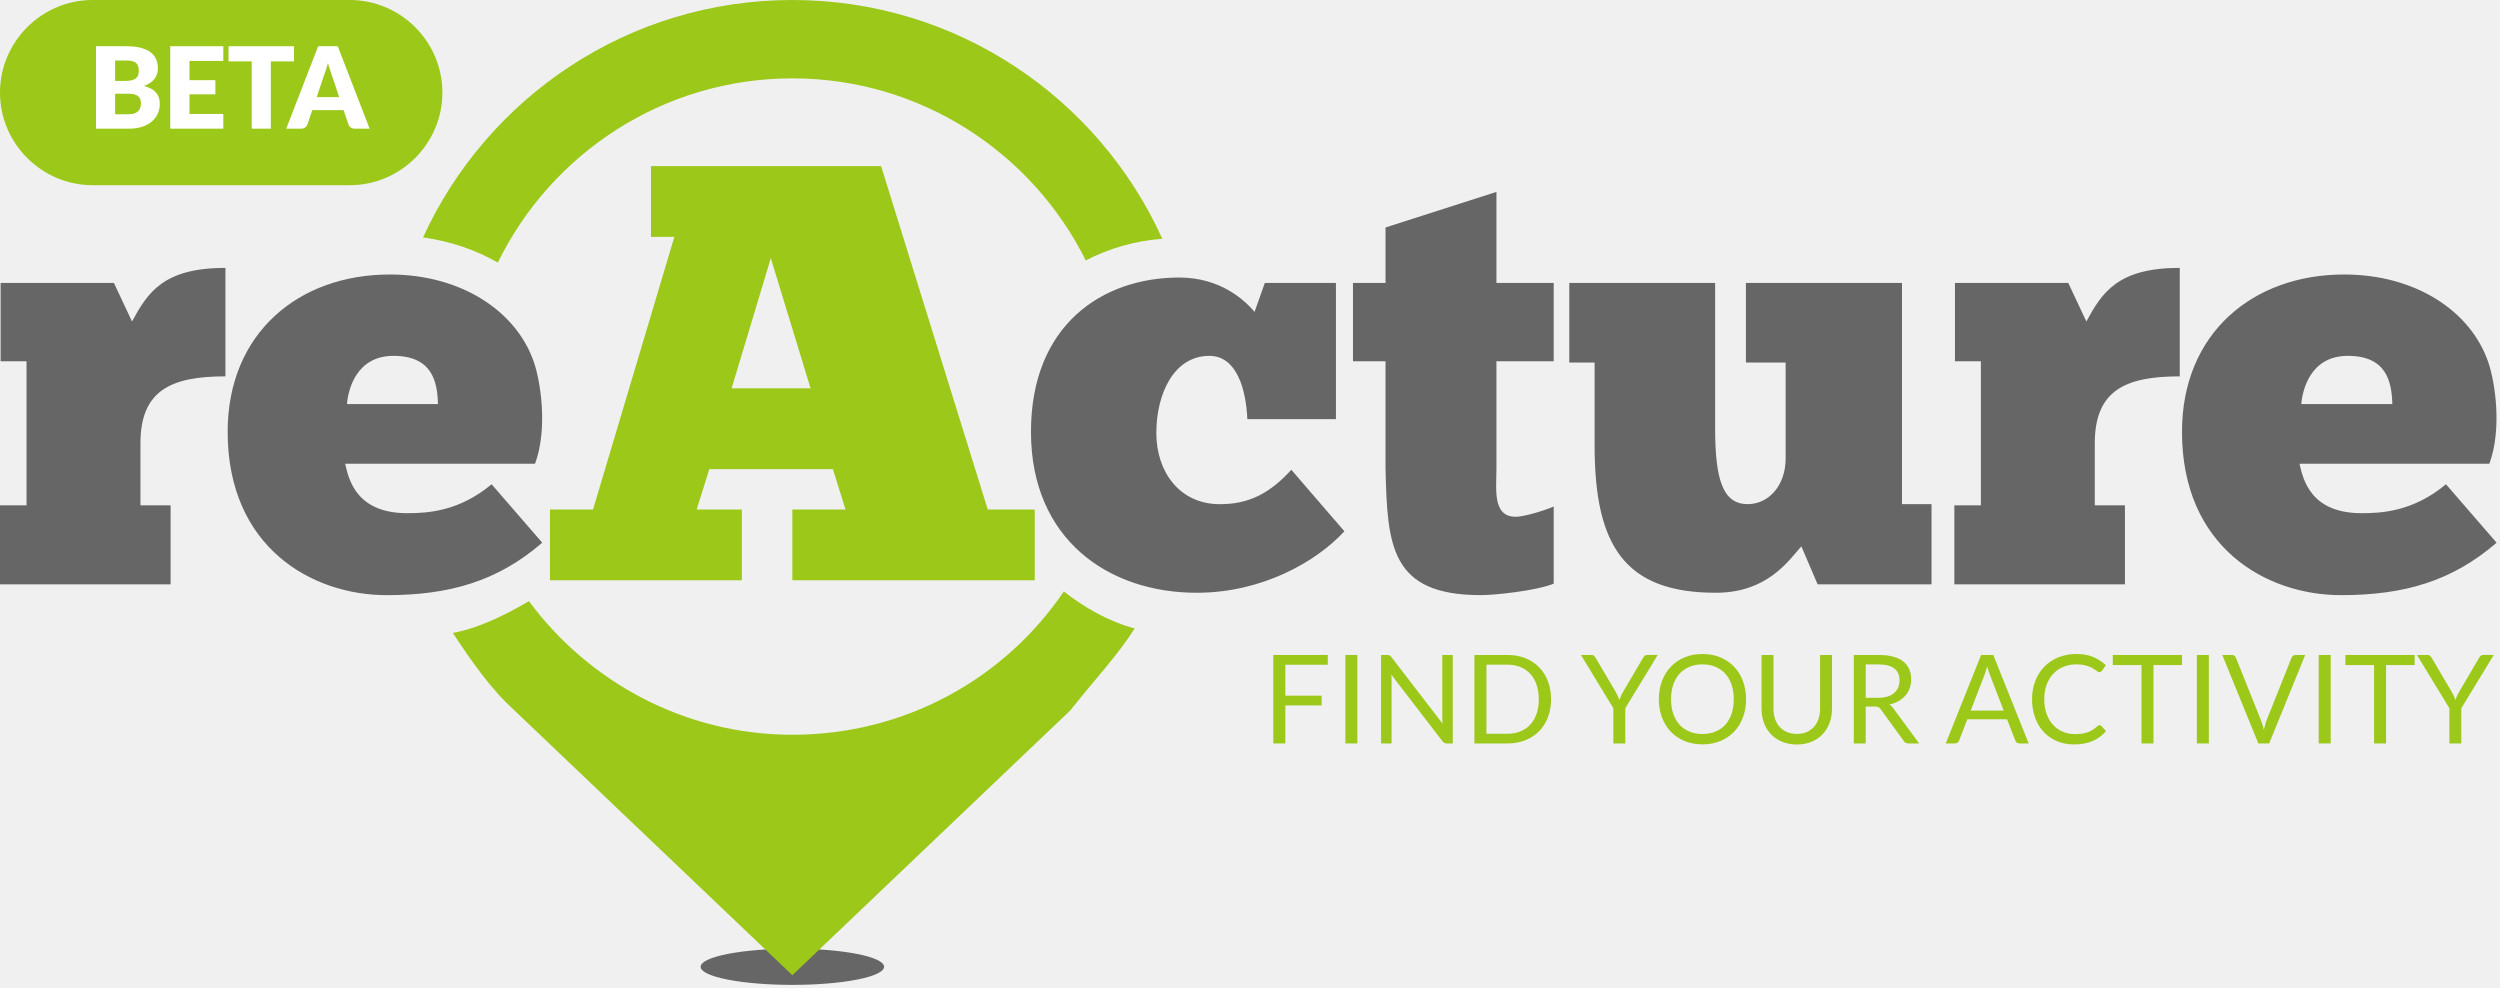
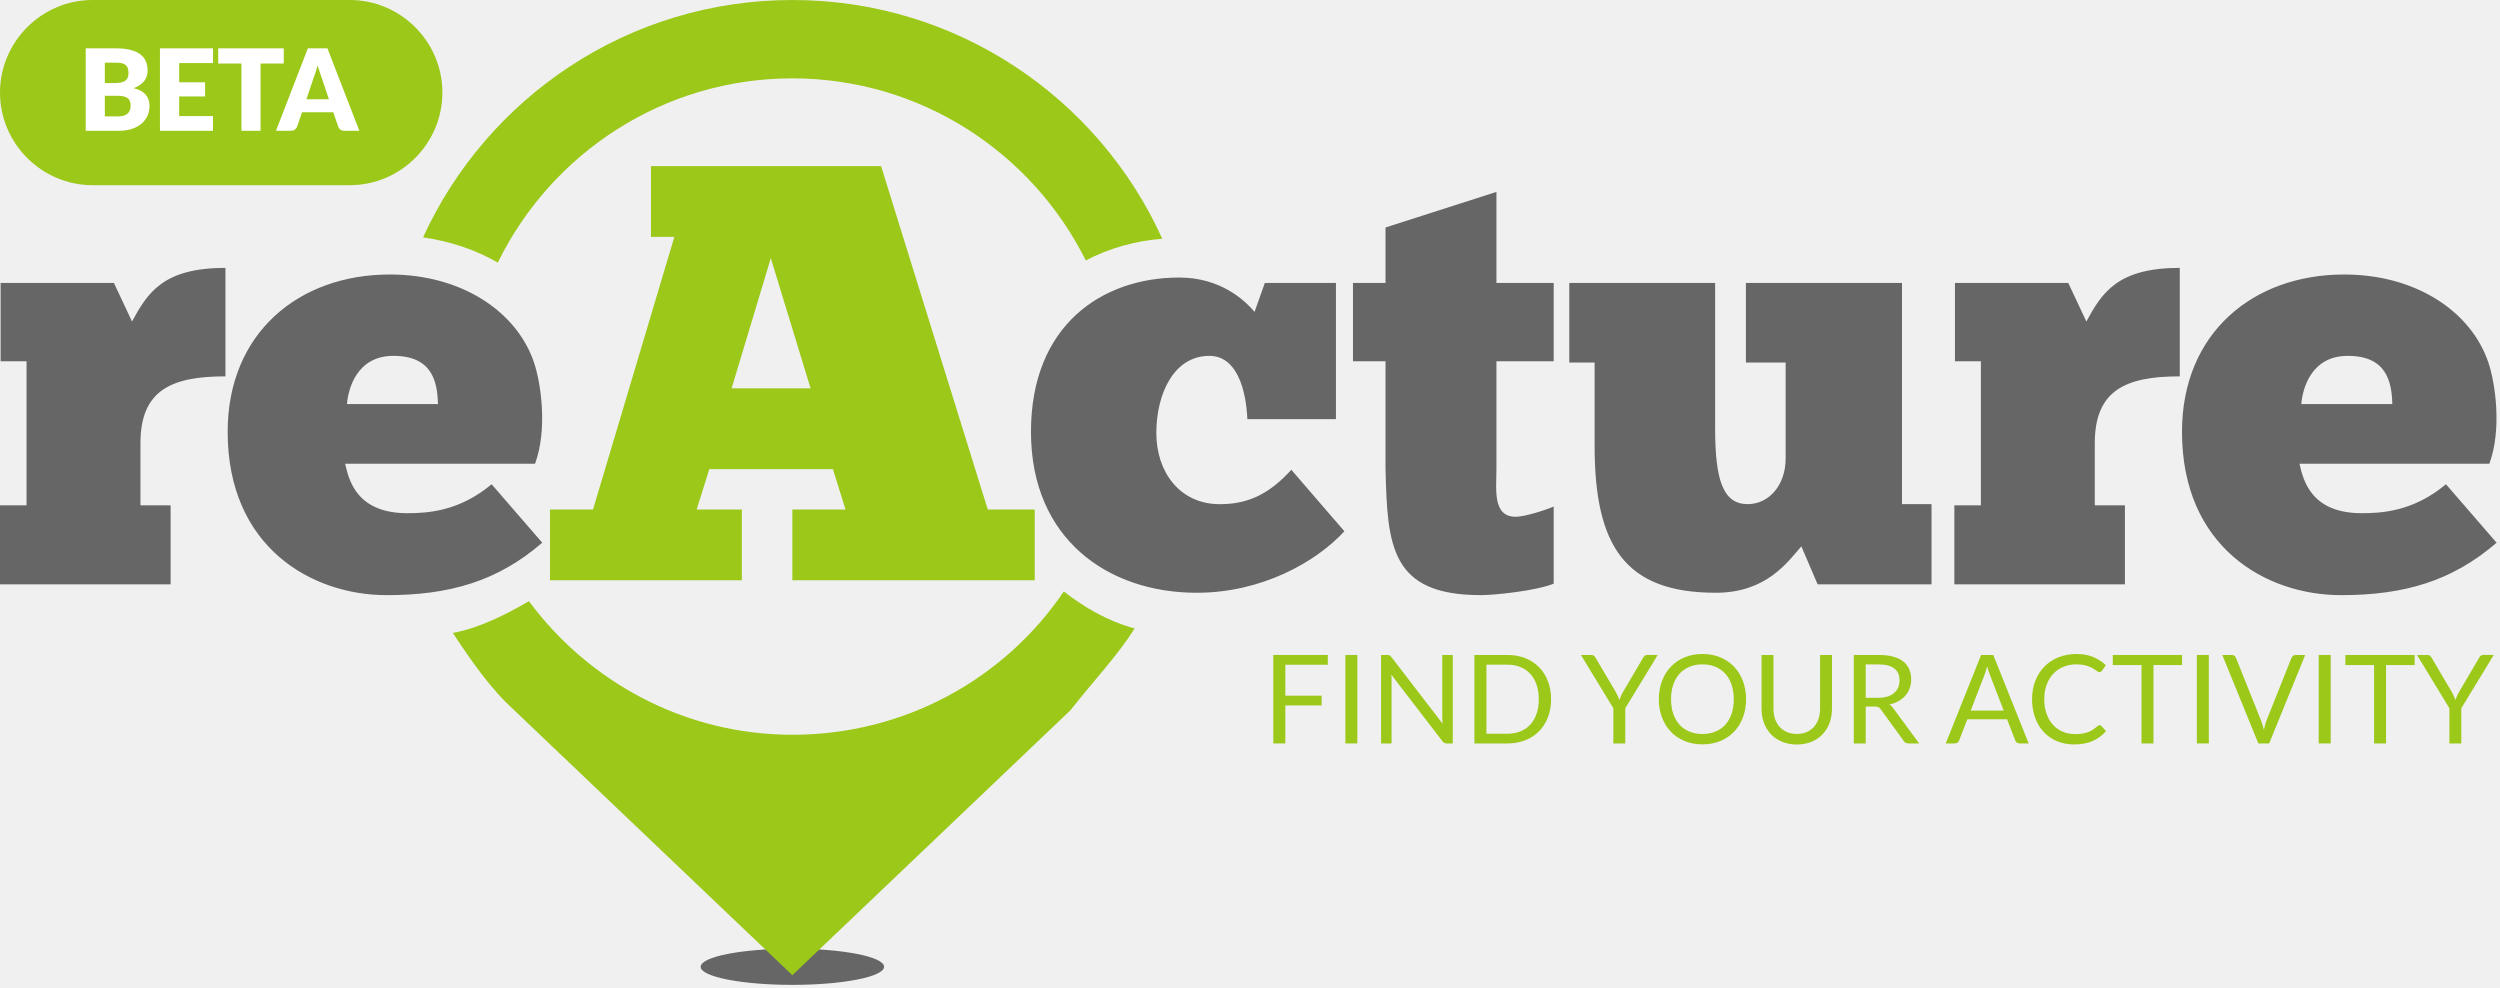
<svg xmlns="http://www.w3.org/2000/svg" version="1.1" id="Layer_1" x="0px" y="0px" width="243px" height="96px" viewBox="0 0 243 96" enable-background="new 0 0 243 96" xml:space="preserve">
  <g>
    <g>
      <ellipse fill="#666666" cx="77.018" cy="93.97" rx="8.915" ry="1.76" />
      <g>
        <path fill="#666666" d="M0,56.794V49.12h2.579V35.118H0.06v-7.616h11.013l1.759,3.749c1.521-2.812,3.046-5.213,9.08-5.213v10.544     c-5.271,0-8.26,1.348-8.26,6.503v6.035h2.93v7.675H0z M52.706,52.751c-4.336,3.749-9.02,5.098-15.115,5.098     c-7.263,0-15.463-4.629-15.463-15.877c0-9.609,6.912-15.291,15.759-15.291c6.97,0,12.301,3.574,14,8.494     c0.704,2.052,1.349,6.563,0.118,9.902H33.552c0.35,1.582,1.112,4.805,6.032,4.805c1.992,0,5.04-0.176,8.202-2.812L52.706,52.751z      M42.571,39.278c-0.058-2.228-0.584-4.689-4.334-4.689c-3.573,0-4.393,3.223-4.511,4.689H42.571z M121.242,40.742     c-0.117-2.812-0.997-6.153-3.689-6.153c-3.458,0-5.157,3.692-5.157,7.501c0,3.807,2.285,6.855,6.035,6.912     c3.104,0.061,5.155-1.23,7.088-3.338l5.155,5.975c-2.752,2.988-8.025,5.978-14.354,5.978c-8.611,0-16.11-5.216-16.11-15.644     c0-10.371,6.915-14.997,14.413-14.997c3.982,0,6.326,2.167,7.321,3.338l0.997-2.812h6.912v13.24H121.242z M134.673,27.501v-5.391     l10.781-3.457v8.847h5.566v7.616h-5.566v10.428c0,1.992-0.41,4.686,1.875,4.686c0.76,0,2.577-0.525,3.691-0.994v7.498     c-1.759,0.702-5.741,1.113-7.09,1.113c-8.789,0-9.08-4.805-9.258-12.303V35.118h-3.163v-7.616H134.673z M166.711,27.501v14.12     c0,5.038,0.765,7.38,3.165,7.38c2.051,0,3.689-1.814,3.689-4.451v-9.315h-3.864v-7.734h15.173v21.5h2.871v7.793h-11.074     l-1.581-3.691c-1.289,1.465-3.341,4.513-8.318,4.513c-8.847,0-11.776-4.571-11.776-14.295v-8.085h-2.461v-7.734H166.711z      M189.963,56.794V49.12h2.578V35.118h-2.519v-7.616h11.013l1.759,3.749c1.521-2.812,3.045-5.213,9.08-5.213v10.544     c-5.272,0-8.261,1.348-8.261,6.503v6.035h2.93v7.675H189.963z M242.669,52.751c-4.336,3.749-9.021,5.098-15.115,5.098     c-7.263,0-15.464-4.629-15.464-15.877c0-9.609,6.913-15.291,15.76-15.291c6.97,0,12.301,3.574,14,8.494     c0.704,2.052,1.348,6.563,0.115,9.902h-18.451c0.351,1.582,1.113,4.805,6.032,4.805c1.993,0,5.04-0.176,8.201-2.812     L242.669,52.751z M232.534,39.278c-0.059-2.228-0.585-4.689-4.334-4.689c-3.573,0-4.396,3.223-4.513,4.689H232.534z" />
      </g>
    </g>
    <g>
      <g>
        <path fill="#9BC819" d="M48.387,25.525c5.18-10.593,16.066-17.909,28.629-17.909c12.481,0,23.302,7.22,28.523,17.699     c2.297-1.203,4.841-1.905,7.434-2.109C106.776,9.524,93.012,0,77.017,0C61.073,0,47.346,9.463,41.12,23.074     C43.798,23.45,46.256,24.295,48.387,25.525z" />
        <path fill="#9BC819" d="M110.292,61.085c-2.6-0.698-4.922-2.056-6.888-3.595c-5.731,8.459-15.421,13.929-26.388,13.929     c-10.483,0-19.798-5.146-25.605-12.986c-2.247,1.306-4.687,2.566-7.392,3.091C45.721,64.114,47.712,67,49.958,69h-0.01     l27.068,25.789L104.088,69h-0.013C106.442,66,108.533,63.838,110.292,61.085z" />
      </g>
      <path fill="#9BC819" d="M77.017,56.4v-6.871h5.17l-1.23-3.927H68.944l-1.229,3.927h4.393V56.4h-18.65v-6.871h4.182l7.908-26.506    h-2.273v-6.874h22.369l10.368,33.38h4.566V56.4H77.017z M78.789,37.748l-3.867-12.656l-3.81,12.656H78.789z" />
      <g>
        <path fill="#9BC819" d="M129.062,63.664v0.949h-4.128v3.006h3.528v0.947h-3.528v3.696h-1.17v-8.599H129.062z" />
        <path fill="#9BC819" d="M131.936,72.262h-1.164v-8.599h1.164V72.262z" />
        <path fill="#9BC819" d="M135.07,63.703c0.05,0.027,0.107,0.08,0.171,0.16l4.98,6.479c-0.013-0.104-0.021-0.205-0.024-0.304     c-0.004-0.098-0.006-0.192-0.006-0.284v-6.091h1.02v8.599h-0.588c-0.092,0-0.169-0.017-0.23-0.048     c-0.062-0.032-0.123-0.086-0.184-0.162l-4.974-6.475c0.008,0.101,0.014,0.199,0.018,0.295s0.007,0.184,0.007,0.264v6.126h-1.021     v-8.599h0.6C134.943,63.664,135.021,63.677,135.07,63.703z" />
        <path fill="#9BC819" d="M150.764,67.966c0,0.645-0.103,1.23-0.306,1.758c-0.204,0.528-0.492,0.98-0.864,1.355     c-0.372,0.377-0.818,0.668-1.338,0.873c-0.521,0.207-1.097,0.31-1.729,0.31h-3.216v-8.599h3.216c0.632,0,1.208,0.104,1.729,0.31     c0.52,0.206,0.966,0.498,1.338,0.876s0.66,0.831,0.864,1.359C150.661,66.736,150.764,67.322,150.764,67.966z M149.569,67.966     c0-0.528-0.071-1-0.216-1.416c-0.144-0.416-0.348-0.768-0.612-1.057c-0.264-0.287-0.584-0.508-0.96-0.66     c-0.376-0.151-0.794-0.227-1.254-0.227h-2.046v6.713h2.046c0.46,0,0.878-0.076,1.254-0.228s0.696-0.371,0.96-0.657     c0.265-0.285,0.469-0.637,0.612-1.053C149.498,68.966,149.569,68.494,149.569,67.966z" />
        <path fill="#9BC819" d="M157.976,68.842v3.42h-1.158v-3.42l-3.15-5.179h1.021c0.104,0,0.186,0.027,0.246,0.078     c0.06,0.053,0.111,0.117,0.155,0.192l1.969,3.343c0.079,0.14,0.146,0.271,0.2,0.396c0.055,0.124,0.104,0.245,0.147,0.366     c0.044-0.125,0.092-0.248,0.144-0.373c0.053-0.123,0.118-0.254,0.198-0.389l1.962-3.343c0.036-0.063,0.085-0.125,0.147-0.183     c0.062-0.059,0.143-0.088,0.243-0.088h1.031L157.976,68.842z" />
        <path fill="#9BC819" d="M169.718,67.966c0,0.645-0.103,1.234-0.307,1.773c-0.204,0.537-0.491,1-0.863,1.389     c-0.372,0.388-0.819,0.689-1.342,0.902c-0.521,0.215-1.099,0.321-1.73,0.321s-1.208-0.106-1.729-0.321     c-0.52-0.213-0.966-0.515-1.338-0.902c-0.372-0.389-0.66-0.852-0.863-1.389c-0.204-0.539-0.307-1.129-0.307-1.773     s0.103-1.234,0.307-1.773c0.203-0.537,0.491-1.002,0.863-1.392s0.818-0.692,1.338-0.909c0.521-0.216,1.097-0.324,1.729-0.324     s1.209,0.108,1.73,0.324c0.522,0.217,0.97,0.52,1.342,0.909s0.659,0.854,0.863,1.392     C169.615,66.732,169.718,67.322,169.718,67.966z M168.523,67.966c0-0.528-0.072-1.002-0.216-1.422     c-0.145-0.42-0.348-0.775-0.612-1.065c-0.264-0.29-0.584-0.513-0.96-0.669s-0.796-0.234-1.26-0.234     c-0.46,0-0.878,0.078-1.254,0.234s-0.697,0.379-0.963,0.669c-0.267,0.29-0.472,0.646-0.615,1.065     c-0.145,0.42-0.216,0.894-0.216,1.422c0,0.527,0.071,1.001,0.216,1.419c0.144,0.418,0.349,0.772,0.615,1.062     c0.266,0.291,0.587,0.513,0.963,0.666c0.376,0.154,0.794,0.231,1.254,0.231c0.464,0,0.884-0.077,1.26-0.231     c0.376-0.153,0.696-0.375,0.96-0.666c0.265-0.289,0.468-0.644,0.612-1.062C168.451,68.967,168.523,68.494,168.523,67.966z" />
        <path fill="#9BC819" d="M174.649,71.338c0.356,0,0.674-0.06,0.954-0.181c0.28-0.119,0.518-0.287,0.711-0.504     c0.194-0.216,0.342-0.474,0.444-0.773c0.102-0.301,0.153-0.631,0.153-0.99v-5.227h1.157v5.227c0,0.496-0.079,0.956-0.236,1.38     c-0.158,0.425-0.385,0.791-0.679,1.101c-0.294,0.311-0.652,0.554-1.076,0.729c-0.425,0.177-0.9,0.265-1.429,0.265     c-0.527,0-1.004-0.088-1.428-0.265c-0.424-0.176-0.784-0.419-1.08-0.729c-0.296-0.31-0.523-0.676-0.681-1.101     c-0.158-0.424-0.237-0.884-0.237-1.38v-5.227h1.158v5.221c0,0.359,0.051,0.689,0.153,0.99c0.102,0.3,0.249,0.558,0.443,0.773     c0.194,0.217,0.433,0.385,0.714,0.508C173.975,71.277,174.294,71.338,174.649,71.338z" />
        <path fill="#9BC819" d="M181.346,68.674v3.588h-1.158v-8.599h2.43c0.544,0,1.015,0.056,1.41,0.166     c0.396,0.109,0.723,0.269,0.981,0.477c0.258,0.208,0.448,0.459,0.572,0.753s0.187,0.623,0.187,0.987     c0,0.304-0.048,0.588-0.145,0.852c-0.096,0.264-0.234,0.502-0.417,0.711c-0.182,0.211-0.403,0.389-0.666,0.537     c-0.262,0.148-0.559,0.26-0.891,0.336c0.144,0.084,0.272,0.207,0.384,0.366l2.508,3.414h-1.031c-0.212,0-0.368-0.082-0.469-0.246     l-2.231-3.071c-0.068-0.097-0.143-0.166-0.222-0.207c-0.08-0.043-0.2-0.063-0.36-0.063H181.346z M181.346,67.828h1.218     c0.34,0,0.639-0.041,0.896-0.123c0.259-0.082,0.475-0.197,0.648-0.348s0.305-0.328,0.393-0.537     c0.089-0.207,0.133-0.438,0.133-0.689c0-0.512-0.169-0.898-0.508-1.158c-0.338-0.26-0.841-0.391-1.509-0.391h-1.271V67.828z" />
        <path fill="#9BC819" d="M197.186,72.262h-0.9c-0.104,0-0.188-0.026-0.252-0.078c-0.063-0.052-0.112-0.118-0.144-0.198     l-0.805-2.076h-3.857l-0.804,2.076c-0.028,0.072-0.076,0.137-0.145,0.192s-0.152,0.084-0.252,0.084h-0.9l3.438-8.599h1.182     L197.186,72.262z M191.552,69.07h3.21l-1.351-3.498c-0.088-0.215-0.174-0.485-0.258-0.81c-0.044,0.164-0.087,0.315-0.129,0.453     s-0.083,0.259-0.123,0.362L191.552,69.07z" />
        <path fill="#9BC819" d="M204.078,70.486c0.064,0,0.122,0.026,0.175,0.078l0.456,0.498c-0.353,0.408-0.779,0.727-1.281,0.954     s-1.107,0.343-1.815,0.343c-0.62,0-1.182-0.107-1.686-0.322c-0.504-0.213-0.935-0.514-1.29-0.899     c-0.356-0.386-0.632-0.849-0.828-1.39c-0.196-0.539-0.294-1.133-0.294-1.781s0.104-1.242,0.315-1.782     c0.21-0.54,0.505-1.004,0.885-1.392c0.38-0.389,0.835-0.689,1.365-0.903c0.529-0.214,1.114-0.321,1.755-0.321     c0.632,0,1.177,0.099,1.635,0.295c0.458,0.195,0.865,0.461,1.221,0.797l-0.378,0.535c-0.028,0.039-0.06,0.072-0.096,0.098     c-0.036,0.027-0.088,0.039-0.156,0.039c-0.052,0-0.107-0.018-0.165-0.057c-0.058-0.037-0.127-0.084-0.207-0.141     s-0.174-0.116-0.282-0.18c-0.107-0.064-0.235-0.125-0.384-0.18c-0.147-0.057-0.32-0.104-0.516-0.142     c-0.196-0.038-0.422-0.058-0.679-0.058c-0.46,0-0.881,0.08-1.263,0.237c-0.382,0.158-0.711,0.384-0.987,0.675     c-0.275,0.293-0.49,0.648-0.645,1.068s-0.231,0.891-0.231,1.41c0,0.536,0.077,1.014,0.231,1.434s0.364,0.775,0.63,1.065     s0.581,0.511,0.945,0.663c0.363,0.152,0.756,0.229,1.176,0.229c0.256,0,0.486-0.016,0.69-0.046     c0.203-0.03,0.393-0.077,0.566-0.141s0.336-0.146,0.486-0.243c0.149-0.098,0.301-0.215,0.453-0.352     C203.948,70.516,204.015,70.486,204.078,70.486z" />
        <path fill="#9BC819" d="M212.096,63.664v0.979h-2.778v7.62h-1.164v-7.62h-2.79v-0.979H212.096z" />
        <path fill="#9BC819" d="M214.699,72.262h-1.164v-8.599h1.164V72.262z" />
        <path fill="#9BC819" d="M216.007,63.664h0.93c0.104,0,0.188,0.027,0.253,0.078c0.063,0.053,0.111,0.119,0.144,0.199l2.43,6.065     c0.057,0.136,0.107,0.284,0.153,0.444s0.091,0.326,0.135,0.498c0.036-0.172,0.075-0.338,0.117-0.498s0.091-0.309,0.147-0.444     l2.418-6.065c0.027-0.068,0.075-0.132,0.144-0.189c0.068-0.059,0.152-0.088,0.252-0.088h0.937l-3.505,8.599h-1.05L216.007,63.664     z" />
        <path fill="#9BC819" d="M226.543,72.262h-1.164v-8.599h1.164V72.262z" />
        <path fill="#9BC819" d="M234.703,63.664v0.979h-2.778v7.62h-1.164v-7.62h-2.79v-0.979H234.703z" />
        <path fill="#9BC819" d="M239.239,68.842v3.42h-1.158v-3.42l-3.15-5.179h1.021c0.104,0,0.186,0.027,0.246,0.078     c0.06,0.053,0.111,0.117,0.155,0.192l1.969,3.343c0.079,0.14,0.146,0.271,0.2,0.396c0.055,0.124,0.104,0.245,0.147,0.366     c0.044-0.125,0.092-0.248,0.144-0.373c0.053-0.123,0.118-0.254,0.198-0.389l1.962-3.343c0.036-0.063,0.085-0.125,0.147-0.183     c0.062-0.059,0.143-0.088,0.243-0.088h1.031L239.239,68.842z" />
      </g>
    </g>
  </g>
  <g>
    <g>
      <path fill="#9BC819" d="M43,9c0,4.95-4.05,9-9,9H9c-4.95,0-9-4.05-9-9l0,0c0-4.95,4.05-9,9-9h25C38.95,0,43,4.05,43,9L43,9z" />
    </g>
    <g>
-       <path fill="#FFFFFF" d="M9.331,12.507V4.493h2.948c0.554,0,1.025,0.052,1.414,0.154s0.706,0.248,0.952,0.435    s0.424,0.414,0.536,0.682c0.112,0.268,0.167,0.567,0.167,0.896c0,0.18-0.025,0.353-0.077,0.52s-0.132,0.324-0.242,0.47    s-0.251,0.28-0.423,0.399s-0.379,0.223-0.622,0.311c0.528,0.128,0.918,0.336,1.171,0.624c0.253,0.288,0.379,0.657,0.379,1.108    c0,0.341-0.066,0.658-0.198,0.952s-0.326,0.549-0.58,0.767c-0.255,0.218-0.569,0.389-0.943,0.512    c-0.374,0.123-0.801,0.184-1.282,0.184H9.331z M11.19,7.865h0.968c0.206,0,0.391-0.015,0.556-0.044s0.305-0.081,0.421-0.154    c0.115-0.073,0.204-0.174,0.264-0.303c0.061-0.128,0.091-0.29,0.091-0.484c0-0.19-0.024-0.349-0.071-0.476    c-0.048-0.126-0.121-0.229-0.22-0.306c-0.099-0.077-0.225-0.132-0.376-0.165c-0.152-0.033-0.333-0.05-0.542-0.05H11.19V7.865z     M11.19,9.108v1.997h1.309c0.246,0,0.446-0.031,0.602-0.094c0.156-0.062,0.278-0.143,0.366-0.242    c0.088-0.099,0.148-0.211,0.182-0.336c0.033-0.125,0.049-0.251,0.049-0.379c0-0.146-0.019-0.278-0.058-0.396    c-0.039-0.117-0.104-0.216-0.198-0.297c-0.094-0.081-0.217-0.143-0.372-0.187c-0.154-0.044-0.348-0.066-0.583-0.066H11.19z" />
-       <path fill="#FFFFFF" d="M21.706,4.493v1.43h-3.289v1.87h2.519v1.375h-2.519v1.908h3.289v1.43h-5.159V4.493H21.706z" />
-       <path fill="#FFFFFF" d="M28.581,4.493v1.474h-2.255v6.54h-1.859v-6.54h-2.255V4.493H28.581z" />
-       <path fill="#FFFFFF" d="M35.929,12.507h-1.441c-0.161,0-0.294-0.038-0.398-0.113s-0.177-0.171-0.217-0.289l-0.473-1.397h-3.047    l-0.473,1.397c-0.037,0.103-0.108,0.195-0.214,0.278s-0.236,0.124-0.391,0.124h-1.452l3.102-8.014h1.903L35.929,12.507z     M30.781,9.443h2.189l-0.737-2.194c-0.047-0.14-0.104-0.304-0.167-0.493C32,6.568,31.938,6.363,31.875,6.144    c-0.059,0.224-0.119,0.431-0.182,0.621c-0.062,0.191-0.121,0.356-0.176,0.495L30.781,9.443z" />
+       <path fill="#FFFFFF" d="M8.331,12.714V4.7h2.948c0.554,0,1.025,0.052,1.414,0.154s0.706,0.248,0.952,0.435    s0.424,0.414,0.536,0.682c0.112,0.268,0.167,0.567,0.167,0.896c0,0.18-0.025,0.353-0.077,0.52s-0.132,0.324-0.242,0.47    s-0.251,0.28-0.423,0.399s-0.379,0.223-0.622,0.311c0.528,0.128,0.918,0.336,1.171,0.624c0.253,0.288,0.379,0.657,0.379,1.108    c0,0.341-0.066,0.658-0.198,0.952s-0.326,0.549-0.58,0.767c-0.255,0.218-0.569,0.389-0.943,0.512    c-0.374,0.123-0.801,0.184-1.282,0.184H8.331z M10.19,8.072h0.968c0.206,0,0.391-0.015,0.556-0.044s0.305-0.081,0.421-0.154    c0.115-0.073,0.204-0.174,0.264-0.303c0.061-0.128,0.091-0.29,0.091-0.484c0-0.19-0.024-0.349-0.071-0.476    c-0.048-0.126-0.121-0.229-0.22-0.306c-0.099-0.077-0.225-0.132-0.376-0.165c-0.152-0.033-0.333-0.05-0.542-0.05H10.19V8.072z     M10.19,9.315v1.997h1.309c0.246,0,0.446-0.031,0.602-0.094c0.156-0.062,0.278-0.143,0.366-0.242    c0.088-0.099,0.148-0.211,0.182-0.336c0.033-0.125,0.049-0.251,0.049-0.379c0-0.146-0.019-0.278-0.058-0.396    c-0.039-0.117-0.104-0.216-0.198-0.297c-0.094-0.081-0.217-0.143-0.372-0.187c-0.154-0.044-0.348-0.066-0.583-0.066H10.19z" />
+       <path fill="#FFFFFF" d="M20.706,4.7v1.43h-3.289V8h2.519v1.375h-2.519v1.908h3.289v1.43h-5.159V4.7H20.706z" />
+       <path fill="#FFFFFF" d="M27.581,4.7v1.474h-2.255v6.54h-1.859v-6.54h-2.255V4.7H27.581z" />
+       <path fill="#FFFFFF" d="M34.929,12.714h-1.441c-0.161,0-0.294-0.038-0.398-0.113s-0.177-0.171-0.217-0.289l-0.473-1.397h-3.047    l-0.473,1.397c-0.037,0.103-0.108,0.195-0.214,0.278s-0.236,0.124-0.391,0.124h-1.452L29.923,4.7h1.903L34.929,12.714z     M29.781,9.65h2.189l-0.737-2.194c-0.047-0.14-0.104-0.304-0.167-0.493C31,6.775,30.938,6.57,30.875,6.351    c-0.059,0.224-0.119,0.431-0.182,0.621c-0.062,0.191-0.121,0.356-0.176,0.495L29.781,9.65z" />
    </g>
  </g>
</svg>
